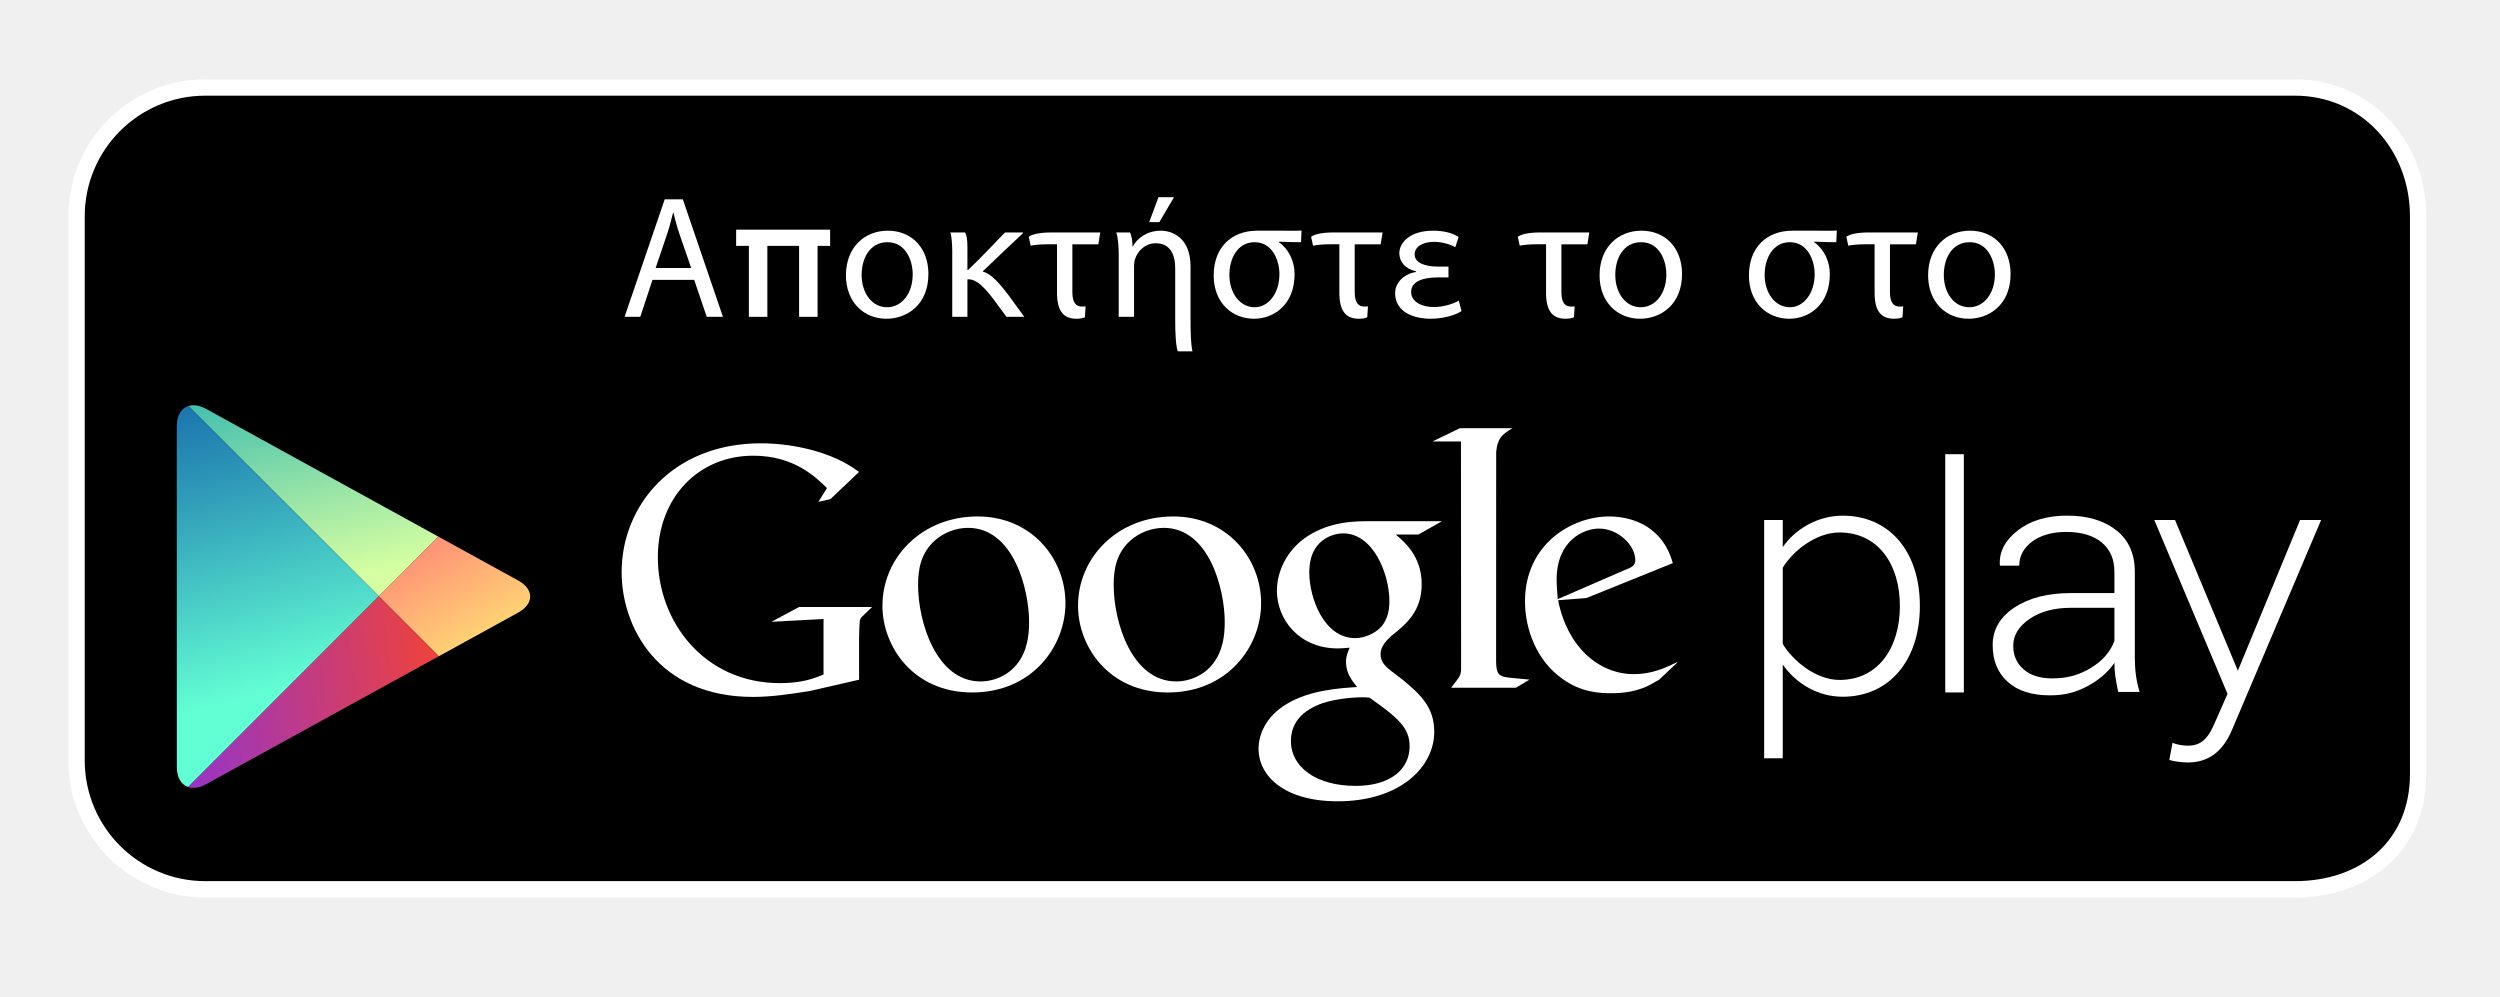
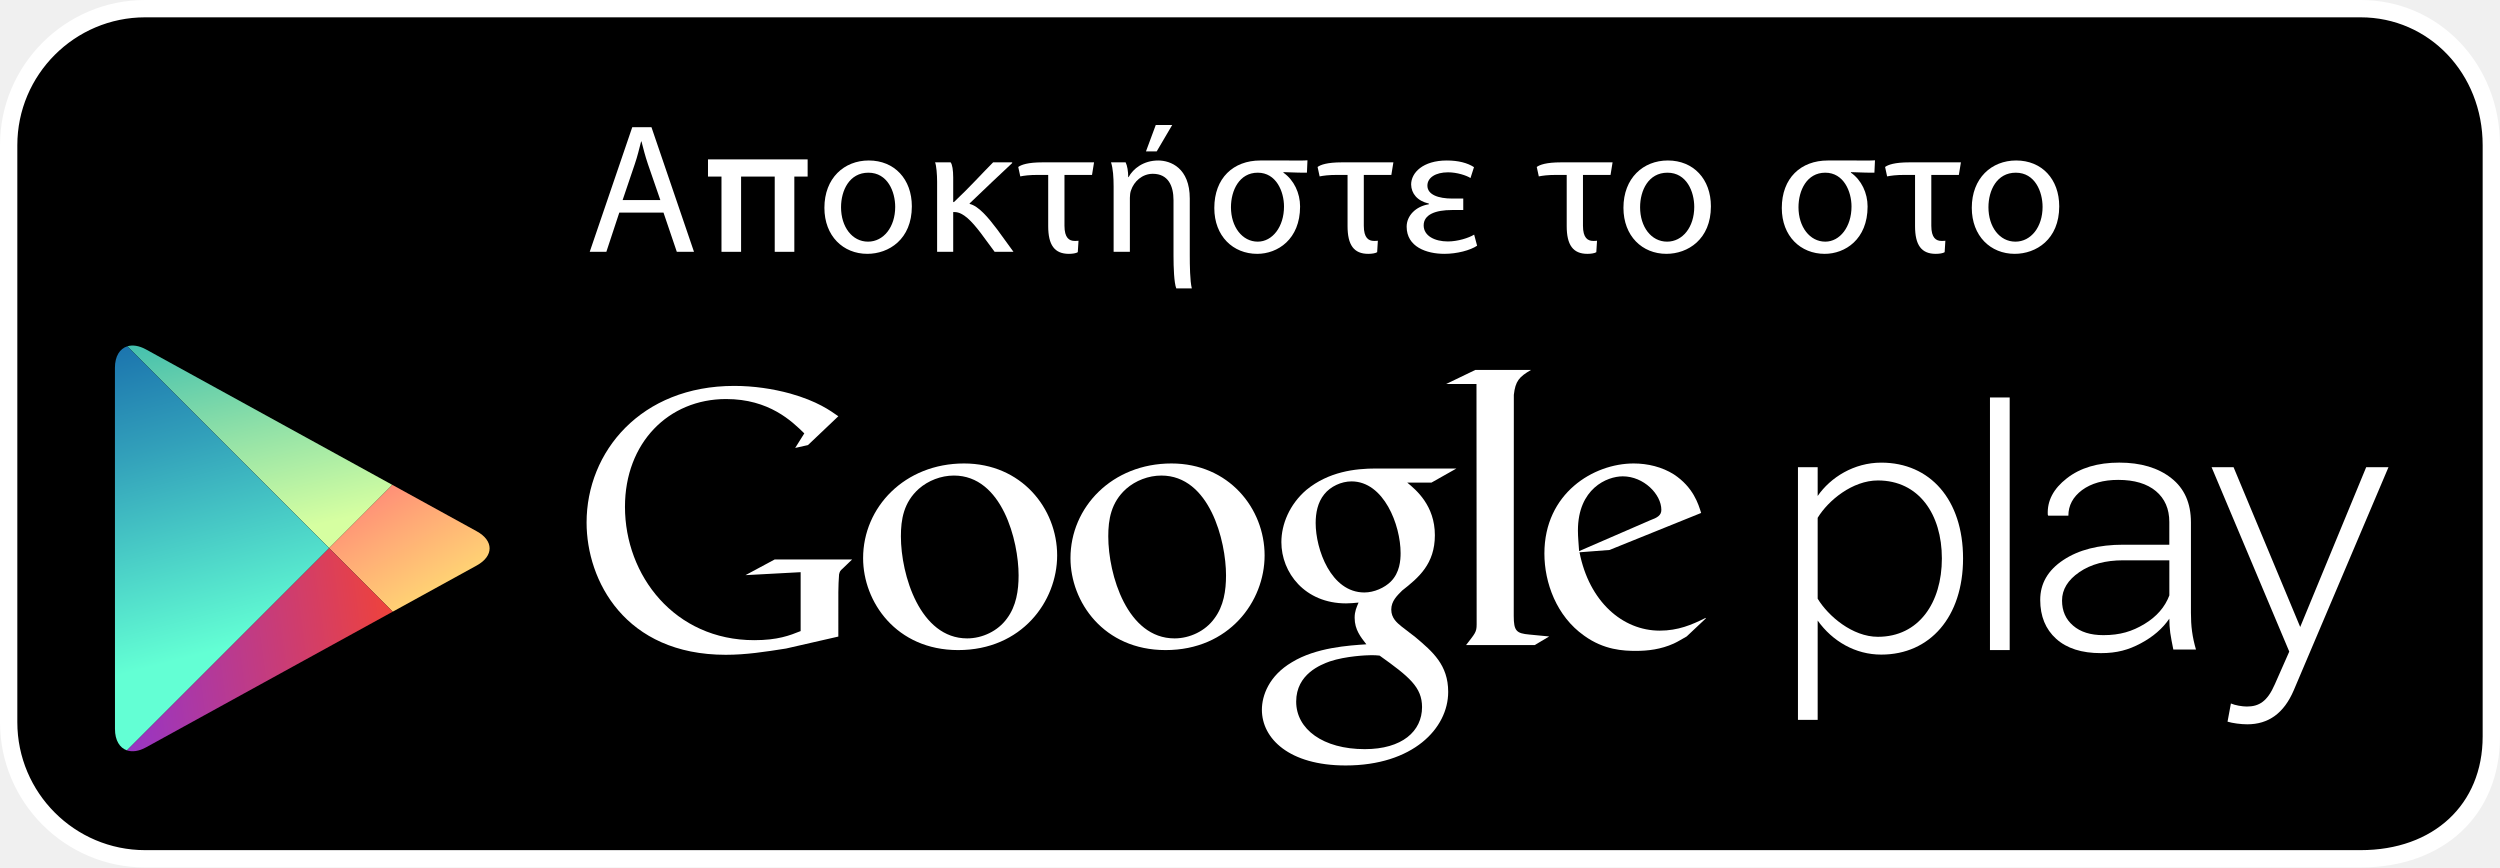
- <svg xmlns="http://www.w3.org/2000/svg" version="1.1" id="SemiBold" x="0px" y="0px" width="229.5px" height="91.5px" viewBox="0 0 229.5 91.5" enable-background="new 0 0 229.5 91.5" xml:space="preserve">
-   <path stroke="#FFFFFF" stroke-width="1.5" stroke-miterlimit="10" d="M221.985,71.05c0,6.53-4.797,10.59-11.322,10.59H18.849  c-6.528,0-11.821-5.297-11.821-11.827V19.856c0-6.529,5.293-11.824,11.821-11.824h191.814c6.525,0,11.322,5.295,11.322,11.824V71.05  z" />
+ <svg xmlns="http://www.w3.org/2000/svg" version="1.1" id="SemiBold" x="0px" y="0px" width="216.457px" height="75.108px" viewBox="0 0 216.457 75.108" enable-background="new 0 0 216.457 75.108" xml:space="preserve">
+   <g>
+     <path d="M215.707,63.768c0,6.53-4.797,10.591-11.322,10.591H12.571c-6.528,0-11.821-5.298-11.821-11.828V12.574   C0.75,6.045,6.043,0.75,12.571,0.75h191.813c6.525,0,11.322,5.295,11.322,11.824V63.768z" />
+     <path fill="#FFFFFF" d="M204.385,75.108H12.571C5.64,75.108,0,69.466,0,62.53V12.574C0,5.641,5.64,0,12.571,0h191.813   c6.77,0,12.072,5.523,12.072,12.574v51.194C216.457,70.551,211.605,75.108,204.385,75.108z M12.571,1.5   C6.467,1.5,1.5,6.468,1.5,12.574V62.53c0,6.108,4.967,11.078,11.071,11.078h191.813c6.324,0,10.572-3.955,10.572-9.841V12.574   c0-6.209-4.645-11.074-10.572-11.074H12.571z" />
+   </g>
  <g>
    <g>
-       <path fill="#FFFFFF" d="M153.929,60.867l-1.614,1.522c-0.372,0.205-0.743,0.443-1.113,0.612c-1.121,0.509-2.261,0.637-3.274,0.637    c-1.078,0-2.768-0.069-4.491-1.316c-2.396-1.688-3.442-4.587-3.442-7.114c0-5.232,4.259-7.798,7.732-7.798    c1.215,0,2.462,0.304,3.476,0.945c1.686,1.114,2.122,2.563,2.364,3.34l-7.934,3.205l-2.598,0.202    c0.841,4.289,3.743,6.784,6.95,6.784c1.602,0,2.791-0.522,3.882-1.062C153.866,60.825,154.085,60.711,153.929,60.867z     M149.143,52.334c0.645-0.234,0.979-0.437,0.979-0.906c0-1.348-1.525-2.904-3.345-2.904c-1.349,0-3.879,1.05-3.879,4.695    c0,0.569,0.067,1.175,0.102,1.781L149.143,52.334z" />
-       <path fill="#FFFFFF" d="M137.342,60.605c0,1.312,0.234,1.516,1.343,1.618c0.578,0.068,1.154,0.099,1.725,0.166l-1.248,0.743    h-5.947c0.78-1.012,0.914-1.112,0.914-1.787v-0.753l-0.013-20.063h-2.626l2.527-1.218h4.826c-1.046,0.605-1.358,0.975-1.493,2.155    L137.342,60.605z" />
-       <path fill="#FFFFFF" d="M128.119,49.066c0.774,0.637,2.392,1.988,2.392,4.553c0,2.499-1.409,3.677-2.83,4.792    c-0.436,0.438-0.945,0.915-0.945,1.651c0,0.746,0.51,1.151,0.877,1.453l1.219,0.941c1.482,1.251,2.833,2.398,2.833,4.728    c0,3.175-3.072,6.375-8.877,6.375c-4.89,0-7.254-2.328-7.254-4.825c0-1.216,0.604-2.937,2.601-4.115    c2.092-1.279,4.927-1.45,6.444-1.55c-0.474-0.612-1.015-1.253-1.015-2.299c0-0.572,0.172-0.913,0.338-1.315    c-0.369,0.035-0.741,0.071-1.079,0.071c-3.579,0-5.603-2.67-5.603-5.302c0-1.552,0.708-3.273,2.162-4.521    c1.924-1.584,4.218-1.857,6.041-1.857h6.954l-2.162,1.221H128.119z M125.728,64.047c-0.276-0.036-0.442-0.036-0.776-0.036    c-0.306,0-2.129,0.066-3.541,0.54c-0.747,0.273-2.906,1.08-2.906,3.478c0,2.392,2.331,4.116,5.938,4.116    c3.239,0,4.96-1.553,4.96-3.644C129.401,66.78,128.288,65.872,125.728,64.047z M126.698,57.635    c0.78-0.778,0.848-1.854,0.848-2.466c0-2.427-1.447-6.207-4.252-6.207c-0.875,0-1.823,0.439-2.361,1.118    c-0.57,0.703-0.741,1.615-0.741,2.492c0,2.26,1.317,6.008,4.217,6.008C125.254,58.58,126.164,58.169,126.698,57.635z" />
-       <path fill="#FFFFFF" d="M107.197,63.569c-5.364,0-8.234-4.178-8.234-7.959c0-4.419,3.608-8.2,8.74-8.2    c4.961,0,8.068,3.884,8.068,7.962C115.771,59.354,112.7,63.569,107.197,63.569z M111.417,60.839    c0.816-1.08,1.014-2.428,1.014-3.742c0-2.972-1.416-8.64-5.601-8.64c-1.113,0-2.234,0.435-3.042,1.146    c-1.318,1.181-1.553,2.664-1.553,4.12c0,3.334,1.647,8.833,5.737,8.833C109.293,62.556,110.64,61.917,111.417,60.839z" />
-       <path fill="#FFFFFF" d="M89.238,63.569c-5.365,0-8.23-4.178-8.23-7.959c0-4.419,3.609-8.2,8.739-8.2    c4.958,0,8.062,3.884,8.062,7.962C97.809,59.354,94.742,63.569,89.238,63.569z M93.459,60.839c0.81-1.08,1.012-2.428,1.012-3.742    c0-2.972-1.42-8.64-5.601-8.64c-1.117,0-2.226,0.435-3.036,1.146c-1.32,1.181-1.554,2.664-1.554,4.12    c0,3.334,1.654,8.833,5.737,8.833C91.335,62.556,92.68,61.917,93.459,60.839z" />
-       <path fill="#FFFFFF" d="M78.863,62.398l-4.524,1.035c-1.833,0.289-3.479,0.544-5.222,0.544c-8.727,0-12.051-6.424-12.051-11.45    c0-6.14,4.711-11.831,12.778-11.831c1.707,0,3.35,0.251,4.846,0.658c2.371,0.667,3.479,1.487,4.173,1.969l-2.628,2.496    l-1.108,0.248l0.79-1.26c-1.07-1.045-3.037-2.974-6.77-2.974c-4.991,0-8.757,3.794-8.757,9.333c0,5.949,4.3,11.545,11.194,11.545    c2.026,0,3.069-0.407,4.016-0.787v-5.1l-4.776,0.257l2.532-1.36h6.703l-0.819,0.789c-0.222,0.188-0.251,0.252-0.313,0.504    c-0.033,0.288-0.063,1.204-0.063,1.526V62.398z" />
+       <path fill="#FFFFFF" d="M147.652,53.585l-1.615,1.521c-0.371,0.205-0.742,0.443-1.113,0.612c-1.121,0.509-2.26,0.638-3.273,0.638    c-1.078,0-2.768-0.07-4.49-1.316c-2.396-1.688-3.443-4.588-3.443-7.114c0-5.231,4.26-7.798,7.732-7.798    c1.215,0,2.463,0.304,3.477,0.945c1.686,1.113,2.121,2.562,2.363,3.34l-7.934,3.205l-2.598,0.201    c0.84,4.289,3.742,6.784,6.949,6.784c1.602,0,2.791-0.521,3.883-1.062C147.588,53.543,147.807,53.429,147.652,53.585z     M142.865,45.052c0.645-0.234,0.979-0.438,0.979-0.906c0-1.348-1.523-2.904-3.344-2.904c-1.35,0-3.879,1.051-3.879,4.695    c0,0.569,0.066,1.176,0.102,1.781L142.865,45.052z" />
+       <path fill="#FFFFFF" d="M131.064,53.323c0,1.312,0.234,1.516,1.344,1.617c0.578,0.068,1.152,0.1,1.725,0.166l-1.248,0.743h-5.947    c0.779-1.012,0.914-1.112,0.914-1.786V53.31l-0.014-20.063h-2.625l2.527-1.218h4.824c-1.045,0.605-1.357,0.975-1.492,2.155    L131.064,53.323z" />
+       <path fill="#FFFFFF" d="M121.842,41.784c0.773,0.637,2.393,1.988,2.393,4.553c0,2.499-1.41,3.677-2.83,4.792    c-0.438,0.438-0.945,0.915-0.945,1.651c0,0.746,0.51,1.15,0.877,1.453l1.219,0.94c1.482,1.251,2.832,2.397,2.832,4.728    c0,3.176-3.072,6.375-8.877,6.375c-4.889,0-7.253-2.328-7.253-4.824c0-1.217,0.604-2.938,2.601-4.115    c2.092-1.279,4.928-1.45,6.444-1.551c-0.473-0.611-1.014-1.252-1.014-2.299c0-0.571,0.172-0.912,0.338-1.314    c-0.369,0.035-0.742,0.07-1.08,0.07c-3.579,0-5.602-2.67-5.602-5.301c0-1.553,0.707-3.273,2.161-4.521    c1.925-1.584,4.218-1.857,6.041-1.857h6.955l-2.162,1.221H121.842L121.842,41.784z M119.451,56.765    c-0.277-0.036-0.443-0.036-0.777-0.036c-0.305,0-2.129,0.066-3.541,0.54c-0.747,0.273-2.906,1.08-2.906,3.479    c0,2.392,2.331,4.115,5.939,4.115c3.238,0,4.959-1.553,4.959-3.644C123.123,59.497,122.01,58.59,119.451,56.765z M120.42,50.353    c0.781-0.777,0.848-1.854,0.848-2.466c0-2.427-1.445-6.207-4.252-6.207c-0.875,0-1.823,0.438-2.36,1.118    c-0.57,0.703-0.742,1.615-0.742,2.492c0,2.26,1.317,6.008,4.217,6.008C118.977,51.298,119.887,50.887,120.42,50.353z" />
+       <path fill="#FFFFFF" d="M100.919,56.286c-5.364,0-8.234-4.178-8.234-7.959c0-4.418,3.608-8.199,8.74-8.199    c4.961,0,8.068,3.884,8.068,7.962C109.494,52.071,106.422,56.286,100.919,56.286z M105.139,53.557    c0.816-1.08,1.014-2.428,1.014-3.741c0-2.973-1.416-8.641-5.601-8.641c-1.113,0-2.234,0.436-3.042,1.146    c-1.318,1.181-1.553,2.664-1.553,4.119c0,3.334,1.647,8.834,5.737,8.834C103.015,55.274,104.362,54.635,105.139,53.557z" />
+       <path fill="#FFFFFF" d="M82.96,56.286c-5.365,0-8.23-4.178-8.23-7.959c0-4.418,3.609-8.199,8.739-8.199    c4.958,0,8.062,3.884,8.062,7.962C91.531,52.071,88.464,56.286,82.96,56.286z M87.181,53.557c0.81-1.08,1.012-2.428,1.012-3.741    c0-2.973-1.42-8.641-5.601-8.641c-1.117,0-2.226,0.436-3.036,1.146c-1.32,1.181-1.554,2.664-1.554,4.119    c0,3.334,1.654,8.834,5.737,8.834C85.057,55.274,86.402,54.635,87.181,53.557z" />
+       <path fill="#FFFFFF" d="M72.585,55.116l-4.524,1.035c-1.833,0.289-3.479,0.543-5.222,0.543c-8.727,0-12.051-6.424-12.051-11.449    c0-6.141,4.711-11.832,12.778-11.832c1.707,0,3.35,0.251,4.846,0.658c2.371,0.667,3.479,1.487,4.173,1.969l-2.628,2.496    l-1.108,0.248l0.79-1.26c-1.07-1.045-3.037-2.974-6.77-2.974c-4.991,0-8.757,3.794-8.757,9.333c0,5.949,4.3,11.545,11.194,11.545    c2.026,0,3.069-0.406,4.016-0.787v-5.1l-4.776,0.257l2.532-1.36h6.703l-0.819,0.789c-0.222,0.188-0.251,0.252-0.313,0.504    c-0.033,0.288-0.063,1.204-0.063,1.526L72.585,55.116L72.585,55.116z" />
    </g>
    <g>
-       <path fill="#FFFFFF" d="M163.656,61.011v8.596h-1.707V47.735h1.707v2.49c1.111-1.609,3.144-2.886,5.504-2.886    c4.232,0,7.084,3.211,7.084,8.294c0,5.049-2.852,8.327-7.084,8.327C166.932,63.961,164.937,62.812,163.656,61.011z M174.41,55.634    c0-3.831-1.997-6.753-5.538-6.753c-2.199,0-4.302,1.729-5.216,3.235v7.001c0.914,1.51,3.017,3.301,5.216,3.301    C172.413,62.418,174.41,59.471,174.41,55.634z" />
-       <path fill="#FFFFFF" d="M178.575,63.567V41.696h1.706v21.871H178.575z" />
-       <path fill="#FFFFFF" d="M199.436,68.192c0.364,0.162,0.987,0.263,1.383,0.263c1.044,0,1.771-0.427,2.424-1.936l1.245-2.82    l-6.725-15.964h1.904l5.769,13.834l5.712-13.834h1.931l-8.201,19.313c-0.851,1.99-2.189,2.947-4.029,2.947    c-0.552,0-1.279-0.099-1.706-0.229L199.436,68.192z" />
-       <path fill="#FFFFFF" d="M194.449,63.52c-0.114-0.549-0.2-1.032-0.263-1.437c-0.053-0.403-0.082-0.815-0.082-1.234    c-0.586,0.859-1.415,1.574-2.474,2.138c-1.06,0.566-2.066,0.845-3.448,0.845c-1.663,0-2.953-0.409-3.875-1.239    c-0.918-0.829-1.38-1.952-1.38-3.373c0-1.419,0.669-2.571,2.003-3.452c1.334-0.885,3.059-1.324,5.192-1.324h3.981v-1.968    c0-1.133-0.387-2.023-1.157-2.67c-0.774-0.646-1.86-0.974-3.269-0.974c-1.287,0-2.331,0.299-3.126,0.881    c-0.788,0.594-1.185,1.33-1.185,2.217h-1.747l-0.036-0.085c-0.063-1.195,0.484-2.245,1.647-3.15    c1.157-0.905,2.675-1.36,4.542-1.36c1.86,0,3.366,0.448,4.502,1.342c1.134,0.885,1.703,2.164,1.703,3.836v7.811    c0,0.561,0.026,1.103,0.097,1.631c0.072,0.529,0.187,1.057,0.34,1.567H194.449z M188.392,62.276c1.45,0,2.492-0.324,3.558-0.965    c1.058-0.638,1.777-1.469,2.155-2.475v-3.04h-4c-1.528,0-2.793,0.338-3.788,1.021c-0.997,0.68-1.503,1.503-1.503,2.46    c0,0.902,0.32,1.625,0.957,2.172C186.408,62.002,187.28,62.276,188.392,62.276z" />
+       <path fill="#FFFFFF" d="M157.379,53.729v8.597h-1.707V40.452h1.707v2.49c1.111-1.608,3.143-2.886,5.504-2.886    c4.232,0,7.084,3.211,7.084,8.294c0,5.049-2.852,8.327-7.084,8.327C160.654,56.679,158.66,55.53,157.379,53.729z M168.133,48.352    c0-3.831-1.998-6.753-5.539-6.753c-2.199,0-4.301,1.729-5.215,3.235v7.001c0.914,1.51,3.016,3.301,5.215,3.301    C166.135,55.136,168.133,52.188,168.133,48.352z" />
+       <path fill="#FFFFFF" d="M172.297,56.284V34.414h1.707v21.871H172.297z" />
+       <path fill="#FFFFFF" d="M193.158,60.909c0.363,0.162,0.986,0.264,1.383,0.264c1.045,0,1.771-0.428,2.424-1.936l1.246-2.82    l-6.725-15.965h1.902l5.77,13.834l5.713-13.834h1.93L198.6,59.766c-0.85,1.99-2.188,2.947-4.027,2.947    c-0.553,0-1.279-0.099-1.707-0.229L193.158,60.909z" />
+       <path fill="#FFFFFF" d="M188.172,56.237c-0.115-0.549-0.201-1.031-0.264-1.437c-0.053-0.403-0.082-0.815-0.082-1.233    c-0.586,0.858-1.414,1.573-2.475,2.137c-1.059,0.566-2.064,0.846-3.447,0.846c-1.662,0-2.953-0.409-3.875-1.239    c-0.918-0.829-1.381-1.952-1.381-3.372s0.67-2.572,2.004-3.453c1.334-0.885,3.059-1.324,5.191-1.324h3.982v-1.967    c0-1.134-0.389-2.023-1.158-2.67c-0.773-0.646-1.859-0.975-3.268-0.975c-1.287,0-2.332,0.299-3.127,0.881    c-0.787,0.594-1.186,1.33-1.186,2.217h-1.746l-0.037-0.084c-0.062-1.195,0.484-2.246,1.648-3.15    c1.156-0.905,2.674-1.36,4.541-1.36c1.859,0,3.367,0.448,4.502,1.342c1.135,0.886,1.703,2.164,1.703,3.837v7.811    c0,0.561,0.025,1.103,0.098,1.631c0.072,0.529,0.188,1.057,0.34,1.566h-1.965V56.237z M182.115,54.993    c1.449,0,2.49-0.323,3.557-0.965c1.059-0.638,1.777-1.469,2.156-2.475v-3.04h-4c-1.529,0-2.793,0.338-3.789,1.021    c-0.996,0.681-1.502,1.504-1.502,2.461c0,0.902,0.318,1.625,0.957,2.172C180.131,54.72,181.002,54.993,182.115,54.993z" />
    </g>
  </g>
  <g>
-     <polygon fill="none" points="34.776,54.742 40.252,49.266 40.25,49.266 34.776,54.742 17.299,37.267 17.298,37.267 34.776,54.745    17.271,72.251 17.271,72.251 34.776,54.745 40.276,60.245 40.279,60.245  " />
-     <linearGradient id="SVGID_1_" gradientUnits="userSpaceOnUse" x1="519.573" y1="-432.998" x2="496.496" y2="-447.44" gradientTransform="matrix(0.7071 0.7071 -0.7071 0.7071 -642.4706 -7.8795)">
+     <polygon fill="none" points="28.498,47.46 33.974,41.983 33.972,41.983 28.498,47.46 11.021,29.985 11.02,29.985 28.498,47.463    10.993,64.969 10.993,64.969 28.498,47.463 33.998,52.963 34.001,52.963  " />
+     <linearGradient id="SVGID_1_" gradientUnits="userSpaceOnUse" x1="879.429" y1="495.527" x2="856.352" y2="509.97" gradientTransform="matrix(0.7071 0.7071 0.7071 -0.7071 -947.4174 -225.4017)">
      <stop offset="0" style="stop-color:#D6FFA1" />
      <stop offset="0.326" style="stop-color:#93E2A7" />
      <stop offset="1" style="stop-color:#00A3B5" />
    </linearGradient>
-     <path fill="url(#SVGID_1_)" d="M40.25,49.266L18.914,37.534c-0.604-0.331-1.163-0.408-1.615-0.268l17.478,17.476L40.25,49.266z" />
-     <linearGradient id="SVGID_2_" gradientUnits="userSpaceOnUse" x1="506.158" y1="-445.334" x2="536.076" y2="-437.514" gradientTransform="matrix(0.7071 0.7071 -0.7071 0.7071 -642.4706 -7.8795)">
+     <path fill="url(#SVGID_1_)" d="M33.972,41.983L12.636,30.252c-0.604-0.331-1.163-0.408-1.615-0.268L28.499,47.46L33.972,41.983z" />
+     <linearGradient id="SVGID_2_" gradientUnits="userSpaceOnUse" x1="866.01" y1="507.865" x2="895.934" y2="500.043" gradientTransform="matrix(0.7071 0.7071 0.7071 -0.7071 -947.4174 -225.4017)">
      <stop offset="0" style="stop-color:#FF177B" />
      <stop offset="0.672" style="stop-color:#FFA976" />
      <stop offset="1" style="stop-color:#FFEC73" />
    </linearGradient>
-     <path fill="url(#SVGID_2_)" d="M40.279,60.245l7.283-4.005c1.477-0.815,1.477-2.142,0-2.954l-7.311-4.02l-5.476,5.476   L40.279,60.245z" />
-     <linearGradient id="SVGID_3_" gradientUnits="userSpaceOnUse" x1="522.857" y1="-422.044" x2="490.413" y2="-441.133" gradientTransform="matrix(0.7071 0.7071 -0.7071 0.7071 -642.4706 -7.8795)">
+     <path fill="url(#SVGID_2_)" d="M34.001,52.963l7.283-4.005c1.477-0.815,1.477-2.143,0-2.954l-7.311-4.021l-5.476,5.477   L34.001,52.963z" />
+     <linearGradient id="SVGID_3_" gradientUnits="userSpaceOnUse" x1="882.713" y1="484.574" x2="850.268" y2="503.663" gradientTransform="matrix(0.7071 0.7071 0.7071 -0.7071 -947.4174 -225.4017)">
      <stop offset="0" style="stop-color:#63FFD4" />
      <stop offset="0.485" style="stop-color:#32A0BA" />
      <stop offset="0.835" style="stop-color:#1262A9" />
      <stop offset="1" style="stop-color:#064AA2" />
    </linearGradient>
-     <path fill="url(#SVGID_3_)" d="M17.298,37.267c-0.649,0.203-1.069,0.86-1.069,1.854l0.004,31.284c0,0.982,0.407,1.63,1.038,1.846   l17.506-17.506L17.298,37.267z" />
-     <linearGradient id="SVGID_4_" gradientUnits="userSpaceOnUse" x1="534.637" y1="-437.199" x2="514.66" y2="-410.881" gradientTransform="matrix(0.7071 0.7071 -0.7071 0.7071 -642.4706 -7.8795)">
+     <path fill="url(#SVGID_3_)" d="M11.02,29.985c-0.649,0.203-1.069,0.86-1.069,1.854l0.004,31.283c0,0.982,0.407,1.631,1.038,1.847   l17.506-17.506L11.02,29.985z" />
+     <linearGradient id="SVGID_4_" gradientUnits="userSpaceOnUse" x1="894.492" y1="499.728" x2="874.515" y2="473.41" gradientTransform="matrix(0.7071 0.7071 0.7071 -0.7071 -947.4174 -225.4017)">
      <stop offset="0" style="stop-color:#FF4521" />
      <stop offset="0.341" style="stop-color:#D43E65" />
      <stop offset="0.793" style="stop-color:#9F36B9" />
      <stop offset="1" style="stop-color:#8A33DB" />
    </linearGradient>
-     <path fill="url(#SVGID_4_)" d="M17.271,72.251c0.454,0.154,1.024,0.082,1.643-0.258l21.363-11.748l-5.5-5.5L17.271,72.251z" />
+     <path fill="url(#SVGID_4_)" d="M10.993,64.969c0.454,0.153,1.024,0.082,1.643-0.258l21.363-11.748l-5.5-5.5L10.993,64.969z" />
  </g>
  <g>
    <g>
-       <path fill="#FFFFFF" d="M59.898,25.691l-1.12,3.394h-1.44l3.682-10.788h1.664l3.682,10.788h-1.488l-1.152-3.394H59.898z     M63.452,24.604l-1.072-3.105c-0.24-0.704-0.4-1.345-0.561-1.969h-0.032c-0.16,0.624-0.319,1.296-0.544,1.952l-1.057,3.122H63.452    z" />
-       <path fill="#FFFFFF" d="M73.356,29.085V22.57h-2.913v6.515h-1.697V22.57h-1.168v-1.488h8.627v1.488h-1.152v6.515H73.356z" />
-       <path fill="#FFFFFF" d="M77.657,25.275c0-2.577,1.713-4.098,3.842-4.098c2.225,0,3.729,1.616,3.729,3.97    c0,2.865-2.001,4.113-3.858,4.113C79.29,29.261,77.657,27.725,77.657,25.275z M83.787,25.195c0-1.312-0.656-2.961-2.32-2.961    c-1.648,0-2.369,1.536-2.369,2.993c0,1.696,0.96,2.978,2.337,2.978C82.779,28.205,83.787,26.94,83.787,25.195z" />
-       <path fill="#FFFFFF" d="M90.235,24.939c0.768,0.176,1.601,1.168,2.385,2.209l1.408,1.937h-1.633l-1.216-1.648    c-0.784-1.024-1.505-1.777-2.226-1.793h-0.144v3.441h-1.393v-6.066c0-0.624-0.064-1.408-0.176-1.681h1.344    c0.145,0.176,0.225,0.672,0.225,1.312v2.129h0.063c1.393-1.312,2.481-2.529,3.394-3.441h1.649v0.064    c-1.089,1.008-2.321,2.192-3.682,3.489V24.939z" />
-       <path fill="#FFFFFF" d="M99.596,29.117c-0.145,0.096-0.464,0.144-0.769,0.144c-1.248,0-1.793-0.768-1.793-2.4v-4.435h-0.848    c-0.816,0-1.232,0.064-1.569,0.129l-0.176-0.816c0.256-0.192,0.832-0.4,2.097-0.4h4.466l-0.176,1.088h-2.385v4.402    c0,1.057,0.416,1.312,0.88,1.312c0.145,0,0.256,0,0.336-0.016L99.596,29.117z" />
-       <path fill="#FFFFFF" d="M103.994,22.618c0.385-0.72,1.28-1.44,2.562-1.44c1.072,0,2.736,0.641,2.736,3.297v4.898    c0,0.881,0.017,2.241,0.177,2.881h-1.345c-0.192-0.479-0.24-1.809-0.24-2.833v-4.802c0-1.248-0.464-2.289-1.793-2.289    c-0.912,0-1.633,0.656-1.889,1.44c-0.063,0.16-0.096,0.416-0.096,0.641v4.674h-1.408v-5.65c0-0.784-0.049-1.568-0.225-2.097h1.265    c0.144,0.288,0.224,0.784,0.224,1.28H103.994z M107.771,18.104l-1.344,2.289h-0.929l0.849-2.289H107.771z" />
-       <path fill="#FFFFFF" d="M117.403,22.234c0.912,0.64,1.44,1.761,1.44,2.929c0,2.85-1.953,4.098-3.714,4.098    c-2.08,0-3.713-1.521-3.713-3.97c0-2.593,1.648-4.113,3.985-4.113c0.433,0,1.265,0,1.488,0h0.849c0.528,0,1.457,0.016,1.745-0.016    l-0.048,1.072c-0.368,0-0.896,0-2.033-0.048V22.234z M117.451,25.163c0-1.296-0.672-2.929-2.272-2.929s-2.321,1.536-2.321,2.993    c0,1.696,0.977,2.978,2.321,2.978C116.442,28.205,117.451,26.924,117.451,25.163z" />
-       <path fill="#FFFFFF" d="M125.515,29.117c-0.145,0.096-0.465,0.144-0.769,0.144c-1.248,0-1.793-0.768-1.793-2.4v-4.435h-0.848    c-0.816,0-1.232,0.064-1.569,0.129l-0.176-0.816c0.256-0.192,0.832-0.4,2.097-0.4h4.466l-0.176,1.088h-2.385v4.402    c0,1.057,0.416,1.312,0.88,1.312c0.145,0,0.256,0,0.336-0.016L125.515,29.117z" />
-       <path fill="#FFFFFF" d="M129.993,24.907c-1.008-0.224-1.521-0.88-1.536-1.648c0-1.024,1.024-2.081,3.089-2.081    c0.992,0,1.793,0.208,2.353,0.576l-0.304,0.944c-0.336-0.224-1.169-0.496-1.937-0.496c-1.089,0-1.793,0.464-1.793,1.152    c0,0.784,0.944,1.12,2.161,1.12h0.944v0.993h-0.992c-1.393,0-2.434,0.384-2.434,1.328c0,0.912,0.961,1.393,2.097,1.393    c0.849,0,1.809-0.304,2.273-0.592l0.256,0.96c-0.592,0.4-1.745,0.704-2.833,0.704c-1.553,0-3.266-0.608-3.266-2.353    c0-0.944,0.784-1.761,1.921-1.937V24.907z" />
-       <path fill="#FFFFFF" d="M144.49,29.117c-0.145,0.096-0.464,0.144-0.769,0.144c-1.248,0-1.793-0.768-1.793-2.4v-4.435h-0.848    c-0.816,0-1.232,0.064-1.569,0.129l-0.176-0.816c0.256-0.192,0.832-0.4,2.097-0.4h4.466l-0.176,1.088h-2.385v4.402    c0,1.057,0.416,1.312,0.88,1.312c0.145,0,0.256,0,0.336-0.016L144.49,29.117z" />
-       <path fill="#FFFFFF" d="M146.841,25.275c0-2.577,1.713-4.098,3.842-4.098c2.225,0,3.729,1.616,3.729,3.97    c0,2.865-2.001,4.113-3.858,4.113C148.474,29.261,146.841,27.725,146.841,25.275z M152.971,25.195c0-1.312-0.656-2.961-2.32-2.961    c-1.648,0-2.369,1.536-2.369,2.993c0,1.696,0.96,2.978,2.337,2.978C151.963,28.205,152.971,26.94,152.971,25.195z" />
-       <path fill="#FFFFFF" d="M166.539,22.234c0.912,0.64,1.44,1.761,1.44,2.929c0,2.85-1.953,4.098-3.714,4.098    c-2.08,0-3.713-1.521-3.713-3.97c0-2.593,1.648-4.113,3.985-4.113c0.433,0,1.265,0,1.488,0h0.849c0.528,0,1.457,0.016,1.745-0.016    l-0.048,1.072c-0.368,0-0.896,0-2.033-0.048V22.234z M166.587,25.163c0-1.296-0.672-2.929-2.272-2.929s-2.321,1.536-2.321,2.993    c0,1.696,0.977,2.978,2.321,2.978C165.579,28.205,166.587,26.924,166.587,25.163z" />
-       <path fill="#FFFFFF" d="M174.65,29.117c-0.145,0.096-0.464,0.144-0.769,0.144c-1.248,0-1.793-0.768-1.793-2.4v-4.435h-0.848    c-0.816,0-1.232,0.064-1.569,0.129l-0.176-0.816c0.256-0.192,0.832-0.4,2.097-0.4h4.466l-0.176,1.088h-2.385v4.402    c0,1.057,0.416,1.312,0.88,1.312c0.145,0,0.256,0,0.336-0.016L174.65,29.117z" />
-       <path fill="#FFFFFF" d="M177,25.275c0-2.577,1.713-4.098,3.842-4.098c2.225,0,3.729,1.616,3.729,3.97    c0,2.865-2.001,4.113-3.858,4.113C178.633,29.261,177,27.725,177,25.275z M183.13,25.195c0-1.312-0.656-2.961-2.32-2.961    c-1.648,0-2.369,1.536-2.369,2.993c0,1.696,0.96,2.978,2.337,2.978C182.122,28.205,183.13,26.94,183.13,25.195z" />
+       <path fill="#FFFFFF" d="M53.62,18.409l-1.12,3.394h-1.44l3.682-10.788h1.664l3.682,10.788H58.6l-1.152-3.394H53.62z     M57.174,17.322l-1.072-3.105c-0.24-0.704-0.4-1.345-0.561-1.969h-0.032c-0.16,0.624-0.319,1.296-0.544,1.952l-1.057,3.122H57.174    z" />
+       <path fill="#FFFFFF" d="M67.078,21.803v-6.515h-2.913v6.515h-1.697v-6.515H61.3V13.8h8.627v1.488h-1.152v6.515H67.078z" />
+       <path fill="#FFFFFF" d="M71.379,17.993c0-2.577,1.713-4.098,3.842-4.098c2.225,0,3.729,1.616,3.729,3.97    c0,2.865-2.001,4.113-3.858,4.113C73.012,21.979,71.379,20.443,71.379,17.993z M77.509,17.913c0-1.312-0.656-2.961-2.32-2.961    c-1.648,0-2.369,1.536-2.369,2.993c0,1.696,0.96,2.978,2.337,2.978C76.501,20.923,77.509,19.658,77.509,17.913z" />
+       <path fill="#FFFFFF" d="M83.957,17.657c0.768,0.176,1.601,1.168,2.385,2.209l1.408,1.937h-1.633l-1.216-1.648    c-0.784-1.024-1.505-1.777-2.226-1.793h-0.144v3.441h-1.393v-6.066c0-0.624-0.064-1.408-0.176-1.681h1.344    c0.145,0.176,0.225,0.672,0.225,1.312v2.129h0.063c1.393-1.312,2.481-2.529,3.394-3.441h1.649v0.064    c-1.089,1.008-2.321,2.192-3.682,3.489v0.048H83.957z" />
+       <path fill="#FFFFFF" d="M93.318,21.835c-0.145,0.096-0.464,0.144-0.769,0.144c-1.248,0-1.793-0.768-1.793-2.4v-4.435h-0.848    c-0.816,0-1.232,0.064-1.569,0.129l-0.176-0.816c0.256-0.192,0.832-0.4,2.097-0.4h4.466l-0.176,1.088h-2.385v4.402    c0,1.057,0.416,1.312,0.88,1.312c0.145,0,0.256,0,0.336-0.016L93.318,21.835z" />
+       <path fill="#FFFFFF" d="M97.716,15.336c0.385-0.72,1.28-1.44,2.562-1.44c1.072,0,2.736,0.641,2.736,3.297v4.898    c0,0.881,0.017,2.241,0.177,2.881h-1.345c-0.192-0.479-0.24-1.809-0.24-2.833v-4.802c0-1.248-0.464-2.289-1.793-2.289    c-0.912,0-1.633,0.656-1.889,1.44c-0.063,0.16-0.096,0.416-0.096,0.641v4.674H96.42v-5.65c0-0.784-0.049-1.568-0.225-2.097h1.265    c0.144,0.288,0.224,0.784,0.224,1.28H97.716z M101.493,10.822l-1.344,2.289H99.22l0.849-2.289H101.493z" />
+       <path fill="#FFFFFF" d="M111.125,14.952c0.912,0.64,1.44,1.761,1.44,2.929c0,2.85-1.952,4.098-3.714,4.098    c-2.08,0-3.713-1.521-3.713-3.97c0-2.593,1.648-4.113,3.984-4.113c0.434,0,1.266,0,1.488,0h0.85c0.527,0,1.457,0.016,1.744-0.016    l-0.047,1.072c-0.369,0-0.896,0-2.033-0.048V14.952L111.125,14.952z M111.173,17.881c0-1.296-0.672-2.929-2.272-2.929    s-2.321,1.536-2.321,2.993c0,1.696,0.977,2.978,2.321,2.978C110.164,20.923,111.173,19.642,111.173,17.881z" />
+       <path fill="#FFFFFF" d="M119.238,21.835c-0.146,0.096-0.467,0.144-0.77,0.144c-1.248,0-1.793-0.768-1.793-2.4v-4.435h-0.848    c-0.817,0-1.233,0.064-1.57,0.129l-0.177-0.816c0.257-0.192,0.832-0.4,2.098-0.4h4.465l-0.176,1.088h-2.385v4.402    c0,1.057,0.416,1.312,0.881,1.312c0.145,0,0.256,0,0.336-0.016L119.238,21.835z" />
+       <path fill="#FFFFFF" d="M123.715,17.625c-1.008-0.224-1.52-0.88-1.535-1.648c0-1.024,1.023-2.081,3.088-2.081    c0.992,0,1.793,0.208,2.354,0.576l-0.303,0.944c-0.338-0.224-1.17-0.496-1.938-0.496c-1.09,0-1.793,0.464-1.793,1.152    c0,0.784,0.943,1.12,2.16,1.12h0.945v0.993h-0.992c-1.395,0-2.436,0.384-2.436,1.328c0,0.912,0.961,1.393,2.098,1.393    c0.85,0,1.809-0.304,2.273-0.592l0.256,0.96c-0.592,0.4-1.746,0.704-2.834,0.704c-1.553,0-3.266-0.608-3.266-2.353    c0-0.944,0.785-1.761,1.922-1.937V17.625L123.715,17.625z" />
+       <path fill="#FFFFFF" d="M138.213,21.835c-0.145,0.096-0.465,0.144-0.77,0.144c-1.248,0-1.793-0.768-1.793-2.4v-4.435h-0.848    c-0.816,0-1.232,0.064-1.568,0.129l-0.178-0.816c0.256-0.192,0.832-0.4,2.098-0.4h4.467l-0.176,1.088h-2.387v4.402    c0,1.057,0.416,1.312,0.881,1.312c0.145,0,0.256,0,0.336-0.016L138.213,21.835z" />
+       <path fill="#FFFFFF" d="M140.562,17.993c0-2.577,1.715-4.098,3.844-4.098c2.225,0,3.729,1.616,3.729,3.97    c0,2.865-2.002,4.113-3.857,4.113C142.197,21.979,140.562,20.443,140.562,17.993z M146.693,17.913c0-1.312-0.656-2.961-2.32-2.961    c-1.648,0-2.369,1.536-2.369,2.993c0,1.696,0.961,2.978,2.338,2.978C145.686,20.923,146.693,19.658,146.693,17.913z" />
+       <path fill="#FFFFFF" d="M160.262,14.952c0.912,0.64,1.439,1.761,1.439,2.929c0,2.85-1.953,4.098-3.713,4.098    c-2.08,0-3.715-1.521-3.715-3.97c0-2.593,1.648-4.113,3.986-4.113c0.434,0,1.264,0,1.488,0h0.848c0.529,0,1.457,0.016,1.746-0.016    l-0.049,1.072c-0.367,0-0.896,0-2.033-0.048v0.048H160.262z M160.309,17.881c0-1.296-0.672-2.929-2.271-2.929    s-2.32,1.536-2.32,2.993c0,1.696,0.977,2.978,2.32,2.978C159.301,20.923,160.309,19.642,160.309,17.881z" />
+       <path fill="#FFFFFF" d="M168.373,21.835c-0.146,0.096-0.465,0.144-0.77,0.144c-1.248,0-1.793-0.768-1.793-2.4v-4.435h-0.848    c-0.816,0-1.232,0.064-1.57,0.129l-0.176-0.816c0.256-0.192,0.832-0.4,2.098-0.4h4.467l-0.178,1.088h-2.385v4.402    c0,1.057,0.416,1.312,0.881,1.312c0.145,0,0.256,0,0.336-0.016L168.373,21.835z" />
+       <path fill="#FFFFFF" d="M170.723,17.993c0-2.577,1.713-4.098,3.842-4.098c2.225,0,3.729,1.616,3.729,3.97    c0,2.865-2,4.113-3.857,4.113C172.355,21.979,170.723,20.443,170.723,17.993z M176.852,17.913c0-1.312-0.654-2.961-2.318-2.961    c-1.648,0-2.369,1.536-2.369,2.993c0,1.696,0.959,2.978,2.336,2.978C175.844,20.923,176.852,19.658,176.852,17.913z" />
    </g>
  </g>
</svg>
